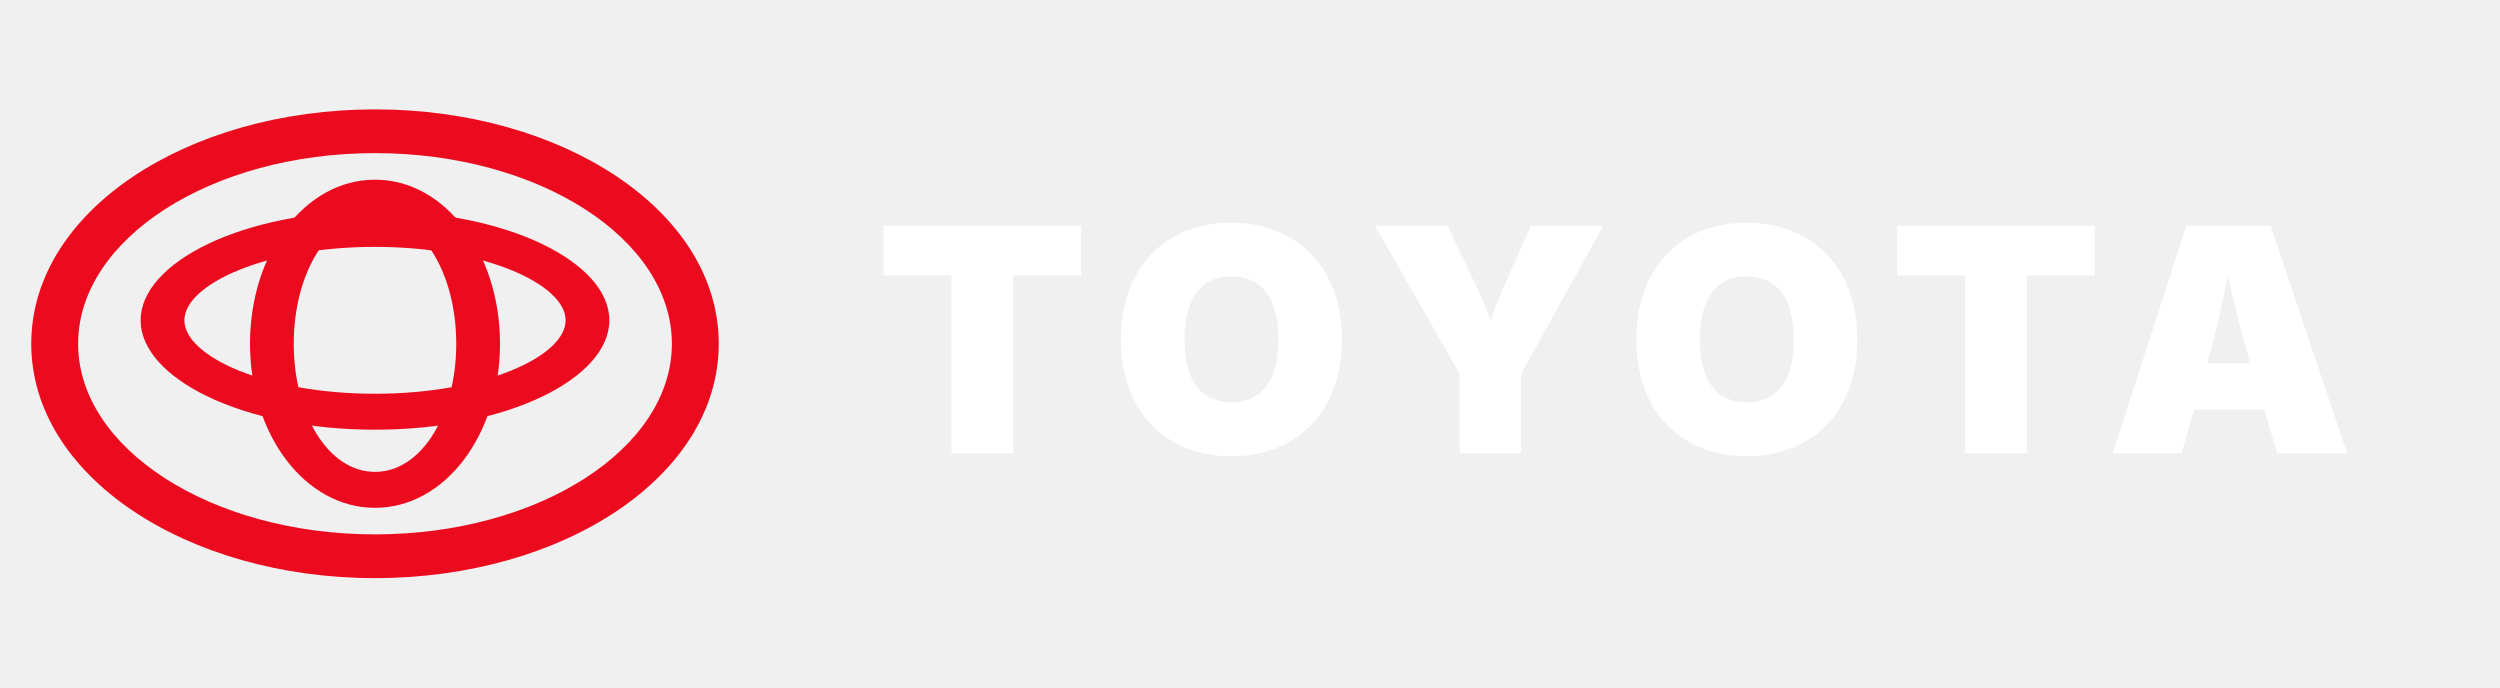
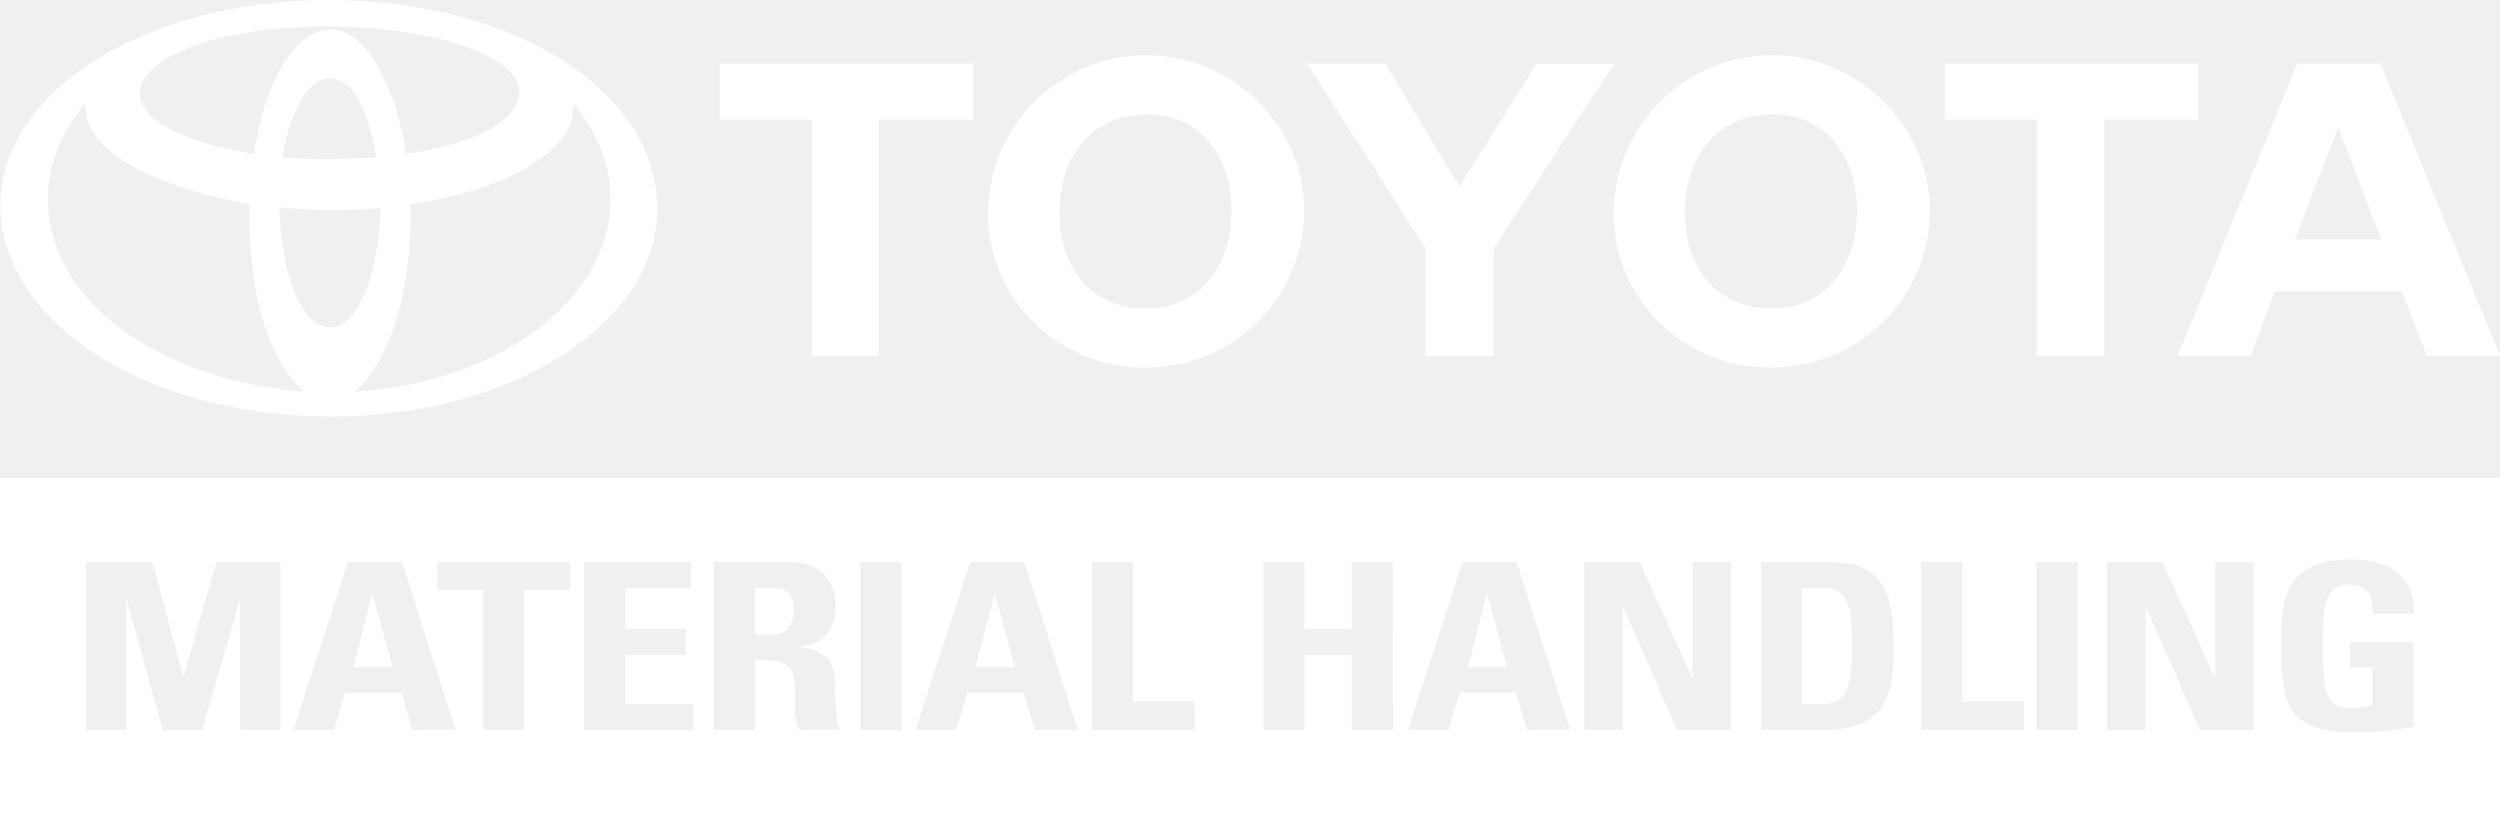
- <svg xmlns="http://www.w3.org/2000/svg" viewBox="0 0 160 44" fill="none">
-   <g fill="#EB0A1E">
-     <path fill-rule="evenodd" clip-rule="evenodd" d="M24 7C12 7 2 13.5 2 22C2 30.5 12 37 24 37C36 37 46 30.5 46 22C46 13.5 36 7 24 7ZM24 9.8C13.5 9.8 5 15.3 5 22C5 28.7 13.5 34.2 24 34.2C34.5 34.2 43 28.7 43 22C43 15.3 34.5 9.8 24 9.8Z" />
-     <path fill-rule="evenodd" clip-rule="evenodd" d="M24 11.5C19.5 11.5 16 16.2 16 22C16 27.8 19.5 32.5 24 32.5C28.5 32.5 32 27.8 32 22C32 16.2 28.5 11.5 24 11.5ZM24 13.8C21 13.8 18.8 17.5 18.8 22C18.8 26.5 21 30.2 24 30.2C27 30.2 29.2 26.5 29.2 22C29.2 17.5 27 13.8 24 13.8Z" />
-     <path fill-rule="evenodd" clip-rule="evenodd" d="M24 13.5C15.5 13.5 9 16.8 9 20.5C9 24.2 15.5 27.5 24 27.5C32.5 27.5 39 24.2 39 20.5C39 16.8 32.5 13.5 24 13.5ZM24 15.8C17 15.8 11.8 18.2 11.8 20.5C11.8 22.8 17 25.2 24 25.2C31 25.2 36.2 22.8 36.2 20.5C36.2 18.2 31 15.8 24 15.8Z" />
+ <svg xmlns="http://www.w3.org/2000/svg" width="172" height="56" viewBox="0 0 172 56" fill="none">
+   <g clip-path="url(#clip0_1061_4361)">
+     <path d="M22.816 28.66C10.115 28.66 0.031 22.192 0.031 14.117C0.031 6.257 10.06 0 22.596 0C35.408 0 45.219 6.257 45.219 14.384C45.219 22.244 35.188 28.66 22.816 28.66ZM35.733 6.308C35.733 3.85 29.739 1.818 22.434 1.818C15.289 1.818 9.625 3.85 9.625 6.47C9.625 8.127 12.351 9.732 17.147 10.534L17.475 10.587C18.237 5.402 20.363 2.032 22.816 2.032C25.05 2.032 27.231 5.723 27.938 10.587C32.79 9.891 35.733 8.235 35.733 6.308ZM42.001 13.69C42.001 11.391 41.13 9.144 39.441 7.112V7.433C39.441 10.374 34.861 13.1 28.43 14.009L28.265 14.063V14.224C28.265 20.266 26.959 24.491 24.443 26.949C34.424 26.307 42.001 20.587 42.001 13.69ZM3.301 13.636C3.301 20.587 10.659 26.094 20.908 26.949C18.454 24.606 17.147 20.533 17.147 14.489V14.06L16.873 14.006C10.224 12.727 5.865 10.311 5.865 7.325C5.865 7.234 5.883 7.143 5.917 7.058C4.173 9.038 3.301 11.337 3.301 13.636ZM25.867 10.695C25.267 7.22 24.178 5.402 22.651 5.402C21.235 5.402 20.036 7.433 19.436 10.791L19.653 10.848C20.58 10.899 21.617 10.953 22.706 10.953C23.743 10.953 24.723 10.848 25.649 10.848H25.922L25.867 10.695ZM23.034 14.445C21.814 14.454 20.595 14.401 19.381 14.285H19.219C19.381 19.206 20.8 22.518 22.761 22.518C24.56 22.518 26.032 19.042 26.194 14.285C25.05 14.438 24.67 14.438 23.034 14.438V14.445Z" fill="white" />
+     <path d="M66.963 8.235H60.477V24.491H55.843V8.235H49.522V4.384H66.961L66.963 8.235Z" fill="white" />
+     <path d="M78.783 25.292C77.36 25.298 75.949 25.026 74.633 24.493C73.318 23.959 72.123 23.175 71.119 22.185C70.115 21.195 69.321 20.019 68.784 18.726C68.247 17.432 67.977 16.047 67.99 14.651C67.99 8.664 72.895 3.796 78.891 3.796C84.777 3.796 89.736 8.664 89.736 14.438C89.736 20.479 84.887 25.292 78.783 25.292ZM78.946 7.86C75.348 7.86 72.895 10.534 72.895 14.543C72.84 18.609 75.25 21.226 78.833 21.226C82.376 21.226 84.722 18.555 84.722 14.489C84.724 10.545 82.378 7.86 78.946 7.86Z" fill="white" />
+     <path d="M102.753 17.107V24.486H98.066V17.058L89.944 4.384H95.341L100.41 12.832L105.699 4.396H111.038L102.753 17.107Z" fill="white" />
+     <path d="M121.819 25.292C120.396 25.297 118.985 25.026 117.67 24.492C116.355 23.958 115.16 23.174 114.156 22.184C113.153 21.194 112.359 20.018 111.822 18.725C111.285 17.432 111.015 16.047 111.028 14.651C111.028 8.671 115.933 3.796 121.929 3.796C127.806 3.796 132.774 8.671 132.774 14.438C132.774 20.479 127.925 25.292 121.819 25.292ZM121.984 7.86C118.386 7.86 115.933 10.534 115.933 14.543C115.878 18.609 118.279 21.226 121.874 21.226C125.419 21.226 127.76 18.555 127.76 14.489C127.76 10.545 125.417 7.86 121.984 7.86Z" fill="white" />
+     <path d="M151.243 8.235H144.767V24.491H140.123V8.235H133.799V4.384H151.238L151.243 8.235Z" fill="white" />
+     <path d="M172 24.491H166.983L165.239 20.038H156.52L154.831 24.491H149.814L158.044 4.384H163.777L172 24.491ZM157.882 16.469H163.823L160.88 8.771L157.882 16.469Z" fill="white" />
+     <path d="M0 32.88V56.007H172V32.88H0ZM19.29 50.205H16.536V41.3H16.498L13.896 50.205H11.197L8.724 41.3H8.686V50.205H5.932V38.666H10.485L12.601 46.507H12.64L14.888 38.666H19.29V50.205ZM28.368 50.205L27.618 47.651H23.748L22.981 50.205H20.189L23.937 38.666H27.663L31.337 50.195L28.368 50.205ZM39.235 40.597H36.072V50.205H33.251V40.597H30.1V38.666H39.226L39.235 40.597ZM47.704 50.205H40.164V38.666H47.539V40.44H43V43.28H47.195V45.054H43V48.424H47.701L47.704 50.205ZM54.992 50.205C54.617 49.502 54.691 48.721 54.691 47.969C54.691 46.596 54.842 45.431 52.668 45.431H51.939V50.205H49.099V38.666H54.326C56.256 38.666 57.493 39.721 57.493 41.684C57.493 43.154 56.817 44.262 54.983 44.51V44.543C55.601 44.606 57.436 44.735 57.436 46.812C57.436 47.545 57.493 49.717 57.756 50.195L54.992 50.205ZM62.035 50.205H59.197V38.666H62.025L62.035 50.205ZM71.179 50.205L70.429 47.651H66.559L65.792 50.205H63L66.748 38.666H70.472L74.144 50.195L71.179 50.205ZM82.195 50.205H75.121V38.666H77.949V48.274H82.178L82.195 50.205ZM95.833 50.205H92.995V45.063H89.753V50.205H86.922V38.666H89.753V43.28H92.995V38.666H95.823L95.833 50.205ZM105.049 50.205L104.299 47.651H100.431L99.662 50.205H96.872L100.618 38.666H104.347L108.018 50.195L105.049 50.205ZM119.098 50.205H115.371L111.681 41.769H111.642V50.205H108.993V38.666H112.815L116.413 46.65H116.451V38.666H119.091L119.098 50.205ZM125.77 50.205H121.16V38.666H125.871C129.581 38.666 130.273 40.775 130.273 44.367C130.273 46.148 130.593 50.205 125.761 50.205H125.77ZM139.258 50.205H132.184V38.666H135.013V48.274H139.248L139.258 50.205ZM142.949 50.205H140.108V38.666H142.939L142.949 50.205ZM155.068 50.205H151.341L147.65 41.769H147.612V50.205H144.96V38.666H148.782L152.38 46.65H152.411V38.666H155.051L155.068 50.205ZM166.056 42.221H163.245C163.264 41.15 163.058 40.208 161.561 40.208C159.798 40.208 159.798 42.237 159.798 44.473C159.798 48.082 160.211 48.721 161.821 48.721C162.298 48.71 162.771 48.631 163.226 48.487V45.933H161.692V44.159H166.056V50.017C164.792 50.225 163.515 50.353 162.234 50.399C157.476 50.399 156.933 48.724 156.933 44.346C156.933 41.441 157.1 38.488 161.728 38.488C164.501 38.483 166.224 39.809 166.056 42.221Z" fill="white" />
+     <path d="M53.184 40.449H51.93V43.657H53.184C54.309 43.657 54.617 42.699 54.617 41.965C54.627 40.864 54.082 40.449 53.184 40.449Z" fill="white" />
+     <path d="M125.441 40.449H123.983V48.433H125.352C127.077 48.433 127.411 47.332 127.411 44.449C127.407 42.317 127.407 40.449 125.441 40.449Z" fill="white" />
+     <path d="M68.415 40.895L67.123 45.879H69.82L68.454 40.895H68.415Z" fill="white" />
+     <path d="M102.285 40.895L100.993 45.879H103.69L102.323 40.895H102.285Z" fill="white" />
+     <path d="M25.604 40.895L24.312 45.879H27.009L25.64 40.895H25.604Z" fill="white" />
  </g>
-   <text x="56" y="29" fill="#FFFFFF" font-family="system-ui, -apple-system, sans-serif" font-weight="900" font-size="20" letter-spacing="2">TOYOTA</text>
+   <defs>
+     <clipPath id="clip0_1061_4361">
+       <rect width="172" height="56" fill="white" />
+     </clipPath>
+   </defs>
</svg>
